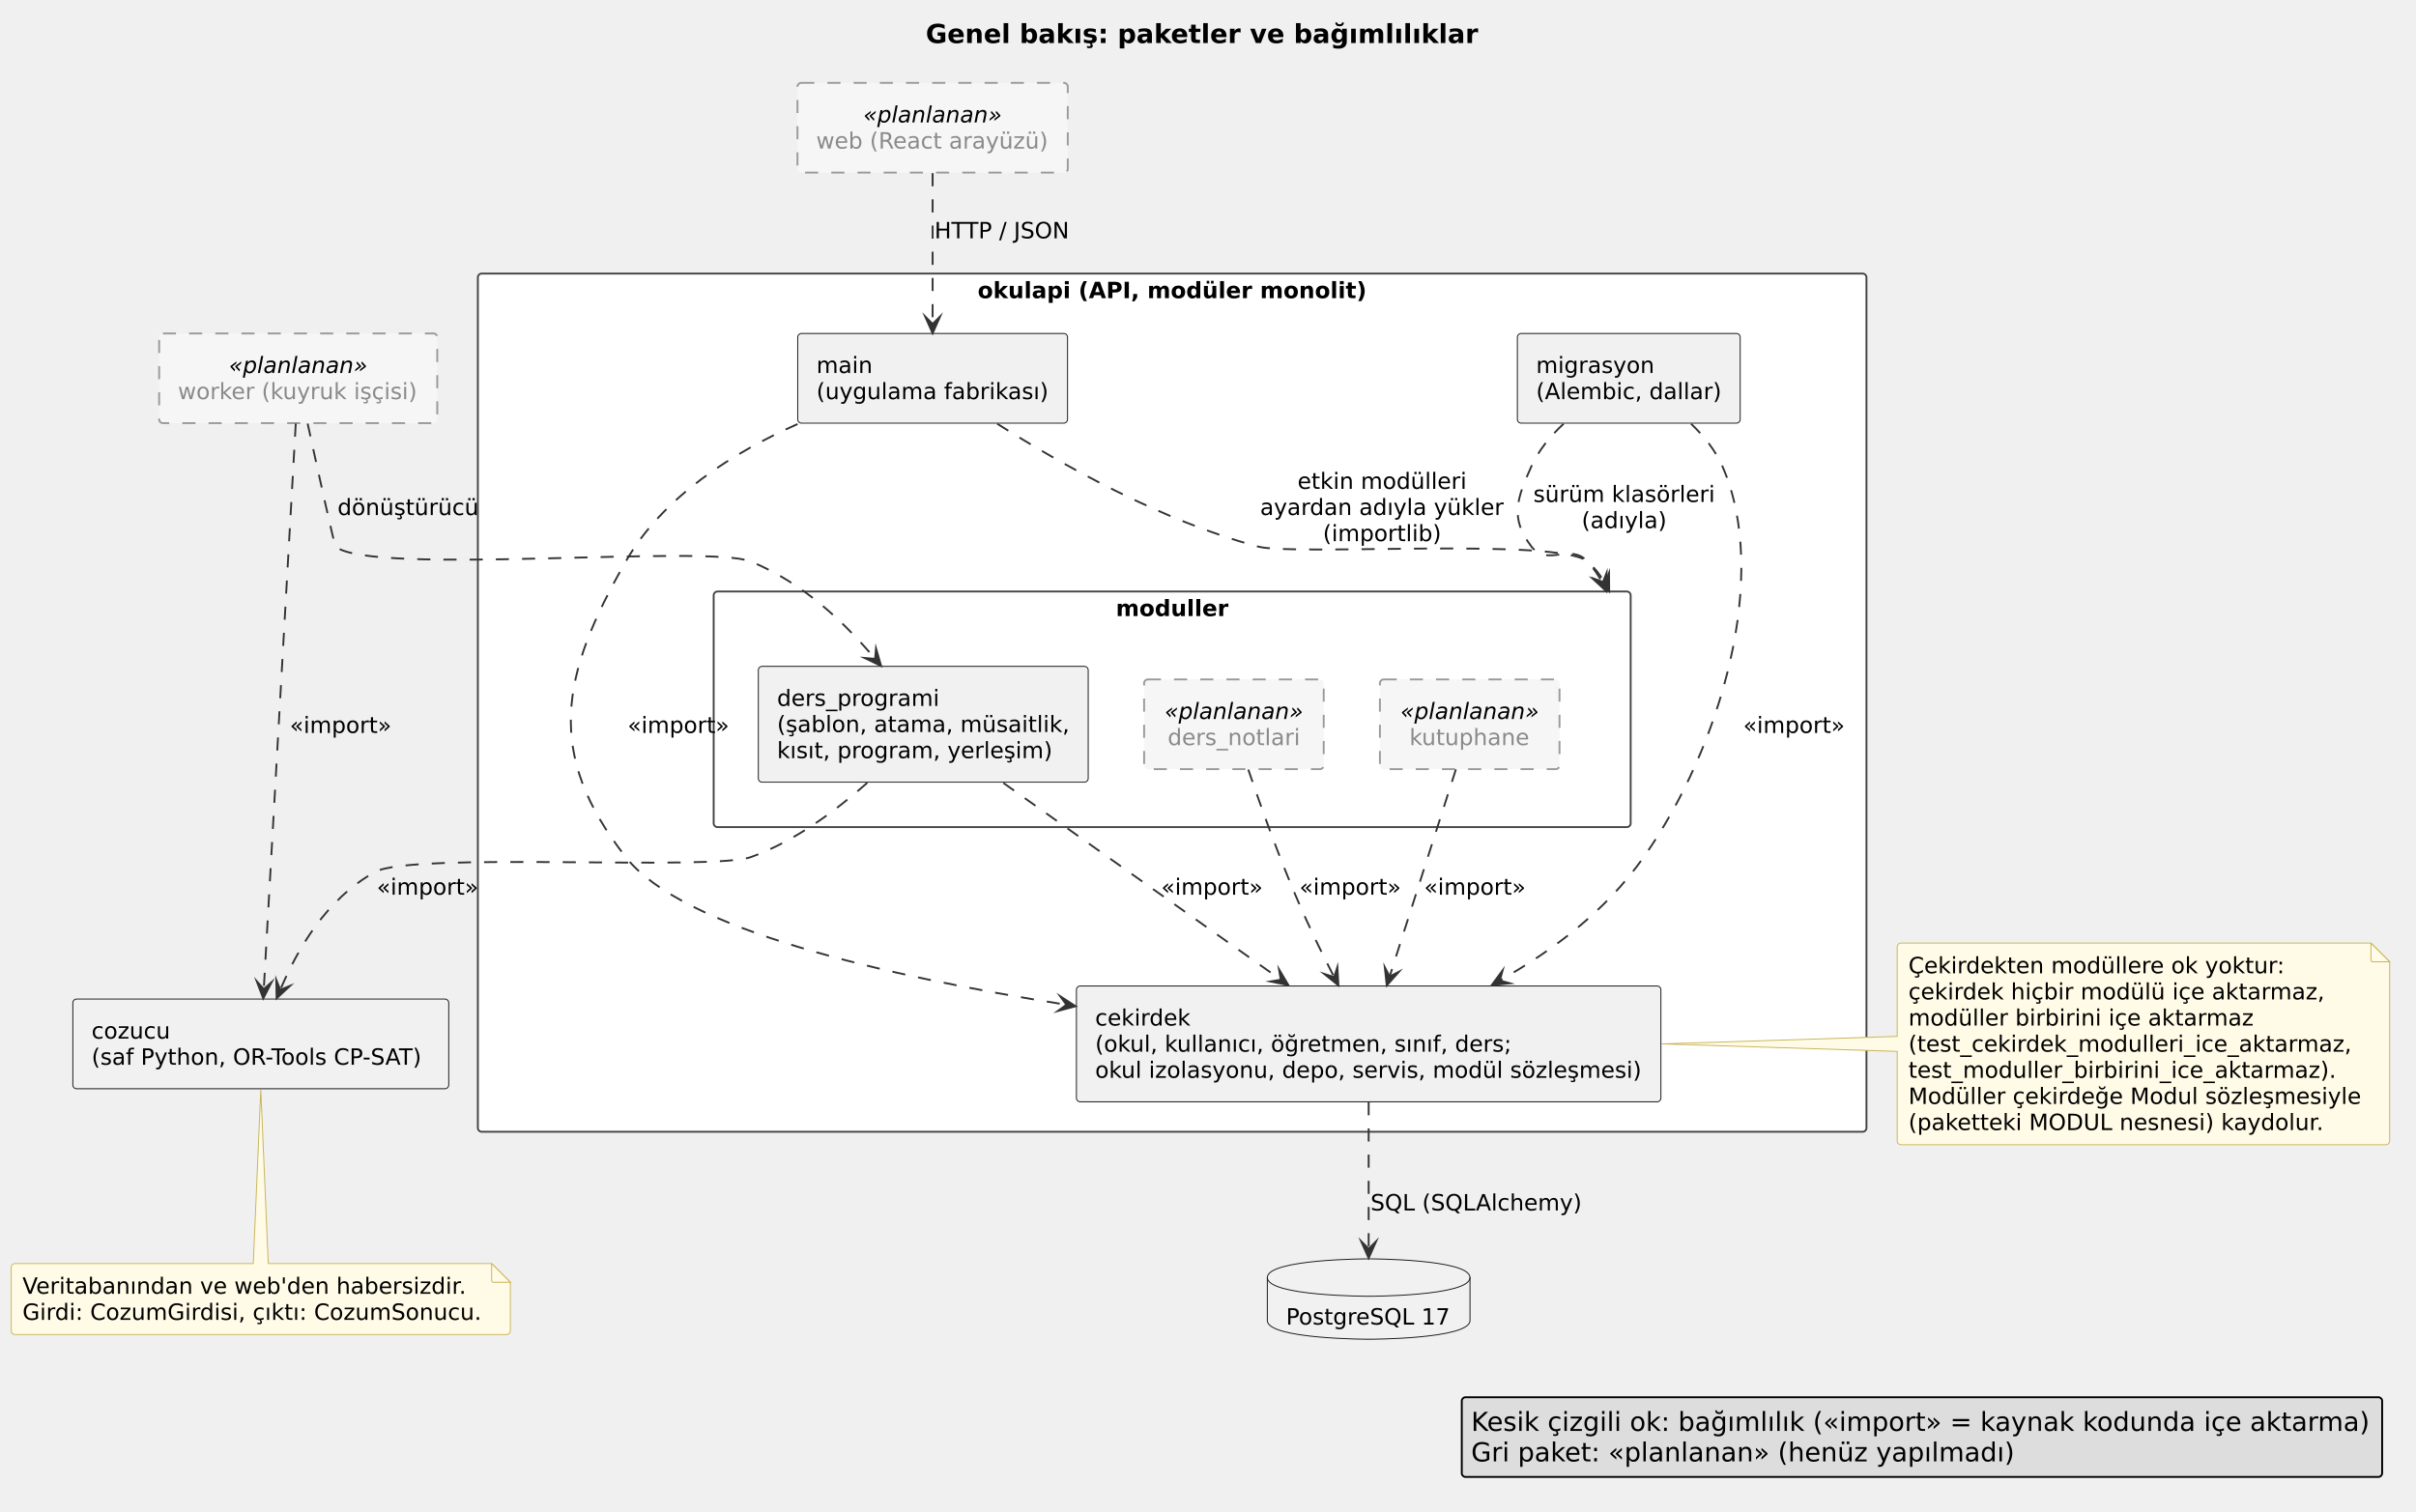
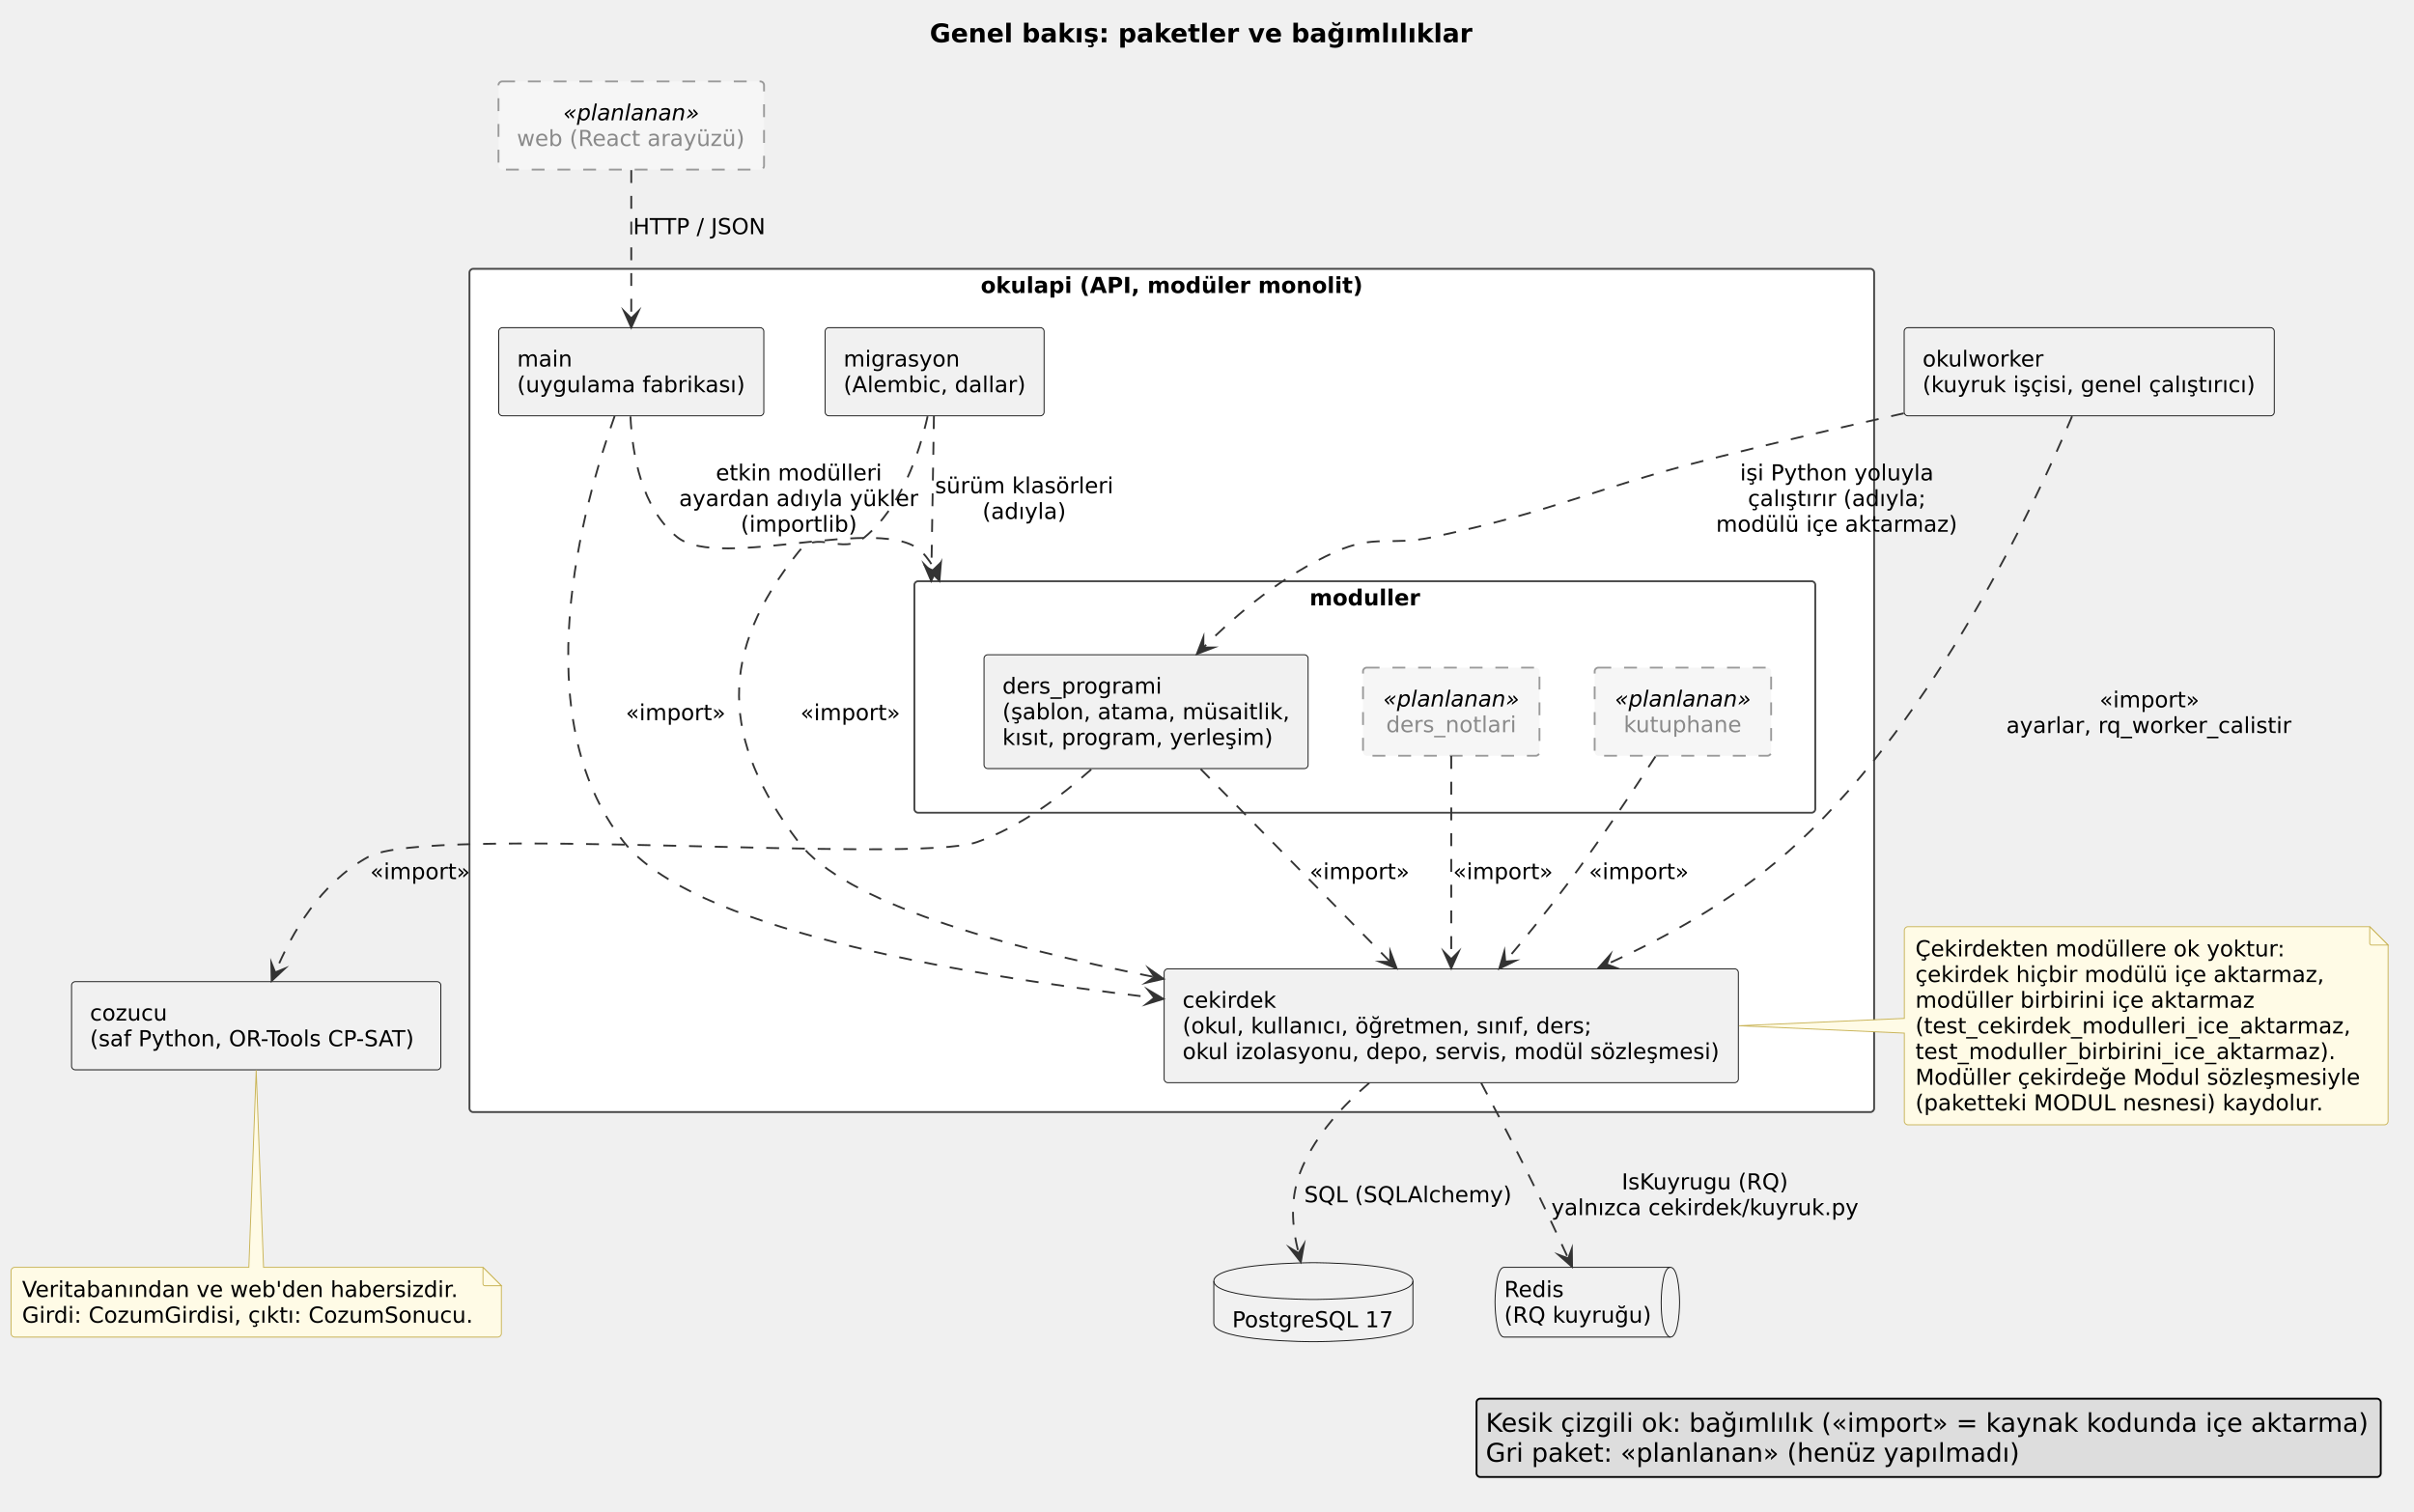
- <svg xmlns="http://www.w3.org/2000/svg" version="1.1" data-diagram-type="DESCRIPTION" style="width:1291px;height:808px;background:#FFFFFF;" width="1291px" height="808px" viewBox="0 0 1291 808" zoomAndPan="magnify" preserveAspectRatio="none" contentStyleType="text/css">
+ <svg xmlns="http://www.w3.org/2000/svg" version="1.1" data-diagram-type="DESCRIPTION" style="width:1313px;height:822px;background:#FFFFFF;" width="1313px" height="822px" viewBox="0 0 1313 822" zoomAndPan="magnify" preserveAspectRatio="none" contentStyleType="text/css">
  <defs />
  <g font-family="sans-serif" lengthAdjust="spacing">
    <g class="title" data-source-line="2">
-       <text x="494.67" y="22.995" fill="#000" font-size="14" textLength="295.572" font-weight="700" font-family="'DejaVu Sans'">Genel bakış: paketler ve bağımlılıklar</text>
+       <text x="505.67" y="22.995" fill="#000" font-size="14" textLength="295.572" font-weight="700" font-family="'DejaVu Sans'">Genel bakış: paketler ve bağımlılıklar</text>
    </g>
-     <g class="cluster" data-qualified-name="okulapi" id="ent0003" data-source-line="11">
-       <rect x="255.35" y="146.237" width="742" height="458.68" fill="#FFF" style="stroke:#444;stroke-width:1;" rx="2" ry="2" />
-       <text x="522.431" y="159.376" fill="#000" font-size="12" textLength="207.838" font-weight="700" font-family="'DejaVu Sans'">okulapi (API, modüler monolit)</text>
+     <g class="cluster" data-qualified-name="okulapi" id="ent0003" data-source-line="12">
+       <rect x="255.35" y="146.237" width="764" height="458.68" fill="#FFF" style="stroke:#444;stroke-width:1;" rx="2" ry="2" />
+       <text x="533.431" y="159.376" fill="#000" font-size="12" textLength="207.838" font-weight="700" font-family="'DejaVu Sans'">okulapi (API, modüler monolit)</text>
    </g>
-     <g class="cluster" data-qualified-name="okulapi.moduller" id="ent0007" data-source-line="21">
-       <rect x="381.35" y="316.167" width="490" height="125.91" fill="#FFF" style="stroke:#444;stroke-width:1;" rx="2" ry="2" />
-       <text x="596.268" y="329.306" fill="#000" font-size="12" textLength="60.164" font-weight="700" font-family="'DejaVu Sans'">moduller</text>
+     <g class="cluster" data-qualified-name="okulapi.moduller" id="ent0007" data-source-line="22">
+       <rect x="497.35" y="316.167" width="490" height="125.91" fill="#FFF" style="stroke:#444;stroke-width:1;" rx="2" ry="2" />
+       <text x="712.268" y="329.306" fill="#000" font-size="12" textLength="60.164" font-weight="700" font-family="'DejaVu Sans'">moduller</text>
    </g>
    <g class="entity" data-qualified-name="web" id="ent0001" data-source-line="6">
-       <rect x="426.13" y="44.297" width="144.436" height="47.938" fill="#F6F6F6" style="stroke:#9A9A9A;stroke-width:1;stroke-dasharray:7,7;" rx="2" ry="2" />
-       <text x="461.36" y="65.436" fill="#000" font-size="12" textLength="73.975" font-style="italic" font-family="'DejaVu Sans'">«planlanan»</text>
-       <text x="436.13" y="79.404" fill="#8A8A8A" font-size="12" textLength="124.436" font-family="'DejaVu Sans'">web (React arayüzü)</text>
+       <rect x="271.13" y="44.297" width="144.436" height="47.938" fill="#F6F6F6" style="stroke:#9A9A9A;stroke-width:1;stroke-dasharray:7,7;" rx="2" ry="2" />
+       <text x="306.36" y="65.436" fill="#000" font-size="12" textLength="73.975" font-style="italic" font-family="'DejaVu Sans'">«planlanan»</text>
+       <text x="281.13" y="79.404" fill="#8A8A8A" font-size="12" textLength="124.436" font-family="'DejaVu Sans'">web (React arayüzü)</text>
    </g>
-     <g class="entity" data-qualified-name="worker" id="ent0002" data-source-line="8">
-       <rect x="85.05" y="178.237" width="148.596" height="47.938" fill="#F6F6F6" style="stroke:#9A9A9A;stroke-width:1;stroke-dasharray:7,7;" rx="2" ry="2" />
-       <text x="122.361" y="199.376" fill="#000" font-size="12" textLength="73.975" font-style="italic" font-family="'DejaVu Sans'">«planlanan»</text>
-       <text x="95.05" y="213.344" fill="#8A8A8A" font-size="12" textLength="128.596" font-family="'DejaVu Sans'">worker (kuyruk işçisi)</text>
+     <g class="entity" data-qualified-name="worker" id="ent0002" data-source-line="9">
+       <rect x="1035.7" y="178.237" width="201.301" height="47.938" fill="#F1F1F1" style="stroke:#181818;stroke-width:0.5;" rx="2" ry="2" />
+       <text x="1045.7" y="199.376" fill="#000" font-size="12" textLength="66.586" font-family="'DejaVu Sans'">okulworker</text>
+       <text x="1045.7" y="213.344" fill="#000" font-size="12" textLength="181.301" font-family="'DejaVu Sans'">(kuyruk işçisi, genel çalıştırıcı)</text>
    </g>
-     <g class="entity" data-qualified-name="okulapi.main" id="ent0004" data-source-line="13">
-       <rect x="426.26" y="178.237" width="144.189" height="47.938" fill="#F1F1F1" style="stroke:#181818;stroke-width:0.5;" rx="2" ry="2" />
-       <text x="436.26" y="199.376" fill="#000" font-size="12" textLength="29.982" font-family="'DejaVu Sans'">main</text>
-       <text x="436.26" y="213.344" fill="#000" font-size="12" textLength="124.189" font-family="'DejaVu Sans'">(uygulama fabrikası)</text>
+     <g class="entity" data-qualified-name="okulapi.main" id="ent0004" data-source-line="14">
+       <rect x="271.26" y="178.237" width="144.189" height="47.938" fill="#F1F1F1" style="stroke:#181818;stroke-width:0.5;" rx="2" ry="2" />
+       <text x="281.26" y="199.376" fill="#000" font-size="12" textLength="29.982" font-family="'DejaVu Sans'">main</text>
+       <text x="281.26" y="213.344" fill="#000" font-size="12" textLength="124.189" font-family="'DejaVu Sans'">(uygulama fabrikası)</text>
    </g>
-     <g class="entity" data-qualified-name="okulapi.migrasyon" id="ent0005" data-source-line="16">
-       <rect x="810.81" y="178.237" width="119.082" height="47.938" fill="#F1F1F1" style="stroke:#181818;stroke-width:0.5;" rx="2" ry="2" />
-       <text x="820.81" y="199.376" fill="#000" font-size="12" textLength="63.229" font-family="'DejaVu Sans'">migrasyon</text>
-       <text x="820.81" y="213.344" fill="#000" font-size="12" textLength="99.082" font-family="'DejaVu Sans'">(Alembic, dallar)</text>
+     <g class="entity" data-qualified-name="okulapi.migrasyon" id="ent0005" data-source-line="17">
+       <rect x="448.81" y="178.237" width="119.082" height="47.938" fill="#F1F1F1" style="stroke:#181818;stroke-width:0.5;" rx="2" ry="2" />
+       <text x="458.81" y="199.376" fill="#000" font-size="12" textLength="63.229" font-family="'DejaVu Sans'">migrasyon</text>
+       <text x="458.81" y="213.344" fill="#000" font-size="12" textLength="99.082" font-family="'DejaVu Sans'">(Alembic, dallar)</text>
    </g>
-     <g class="entity" data-qualified-name="okulapi.cekirdek" id="ent0006" data-source-line="19">
-       <rect x="575.19" y="527.017" width="312.318" height="61.906" fill="#F1F1F1" style="stroke:#181818;stroke-width:0.5;" rx="2" ry="2" />
-       <text x="585.19" y="548.156" fill="#000" font-size="12" textLength="51.146" font-family="'DejaVu Sans'">cekirdek</text>
-       <text x="585.19" y="562.124" fill="#000" font-size="12" textLength="223.512" font-family="'DejaVu Sans'">(okul, kullanıcı, öğretmen, sınıf, ders;</text>
-       <text x="585.19" y="576.093" fill="#000" font-size="12" textLength="292.318" font-family="'DejaVu Sans'">okul izolasyonu, depo, servis, modül sözleşmesi)</text>
+     <g class="entity" data-qualified-name="okulapi.cekirdek" id="ent0006" data-source-line="20">
+       <rect x="633.19" y="527.017" width="312.318" height="61.906" fill="#F1F1F1" style="stroke:#181818;stroke-width:0.5;" rx="2" ry="2" />
+       <text x="643.19" y="548.156" fill="#000" font-size="12" textLength="51.146" font-family="'DejaVu Sans'">cekirdek</text>
+       <text x="643.19" y="562.124" fill="#000" font-size="12" textLength="223.512" font-family="'DejaVu Sans'">(okul, kullanıcı, öğretmen, sınıf, ders;</text>
+       <text x="643.19" y="576.093" fill="#000" font-size="12" textLength="292.318" font-family="'DejaVu Sans'">okul izolasyonu, depo, servis, modül sözleşmesi)</text>
    </g>
-     <g class="entity" data-qualified-name="okulapi.moduller.ders_programi" id="ent0008" data-source-line="23">
-       <rect x="405.22" y="356.167" width="176.27" height="61.906" fill="#F1F1F1" style="stroke:#181818;stroke-width:0.5;" rx="2" ry="2" />
-       <text x="415.22" y="377.306" fill="#000" font-size="12" textLength="87.006" font-family="'DejaVu Sans'">ders_programi</text>
-       <text x="415.22" y="391.274" fill="#000" font-size="12" textLength="156.27" font-family="'DejaVu Sans'">(şablon, atama, müsaitlik,</text>
-       <text x="415.22" y="405.243" fill="#000" font-size="12" textLength="147.41" font-family="'DejaVu Sans'">kısıt, program, yerleşim)</text>
+     <g class="entity" data-qualified-name="okulapi.moduller.ders_programi" id="ent0008" data-source-line="24">
+       <rect x="535.22" y="356.167" width="176.27" height="61.906" fill="#F1F1F1" style="stroke:#181818;stroke-width:0.5;" rx="2" ry="2" />
+       <text x="545.22" y="377.306" fill="#000" font-size="12" textLength="87.006" font-family="'DejaVu Sans'">ders_programi</text>
+       <text x="545.22" y="391.274" fill="#000" font-size="12" textLength="156.27" font-family="'DejaVu Sans'">(şablon, atama, müsaitlik,</text>
+       <text x="545.22" y="405.243" fill="#000" font-size="12" textLength="147.41" font-family="'DejaVu Sans'">kısıt, program, yerleşim)</text>
    </g>
-     <g class="entity" data-qualified-name="okulapi.moduller.ders_notlari" id="ent0009" data-source-line="25">
-       <rect x="611.36" y="363.157" width="95.975" height="47.938" fill="#F6F6F6" style="stroke:#9A9A9A;stroke-width:1;stroke-dasharray:7,7;" rx="2" ry="2" />
-       <text x="622.36" y="384.296" fill="#000" font-size="12" textLength="73.975" font-style="italic" font-family="'DejaVu Sans'">«planlanan»</text>
-       <text x="623.951" y="398.264" fill="#8A8A8A" font-size="12" textLength="70.793" font-family="'DejaVu Sans'">ders_notlari</text>
+     <g class="entity" data-qualified-name="okulapi.moduller.ders_notlari" id="ent0009" data-source-line="26">
+       <rect x="741.36" y="363.157" width="95.975" height="47.938" fill="#F6F6F6" style="stroke:#9A9A9A;stroke-width:1;stroke-dasharray:7,7;" rx="2" ry="2" />
+       <text x="752.36" y="384.296" fill="#000" font-size="12" textLength="73.975" font-style="italic" font-family="'DejaVu Sans'">«planlanan»</text>
+       <text x="753.951" y="398.264" fill="#8A8A8A" font-size="12" textLength="70.793" font-family="'DejaVu Sans'">ders_notlari</text>
    </g>
-     <g class="entity" data-qualified-name="okulapi.moduller.kutuphane" id="ent0010" data-source-line="27">
-       <rect x="737.36" y="363.157" width="95.975" height="47.938" fill="#F6F6F6" style="stroke:#9A9A9A;stroke-width:1;stroke-dasharray:7,7;" rx="2" ry="2" />
-       <text x="748.36" y="384.296" fill="#000" font-size="12" textLength="73.975" font-style="italic" font-family="'DejaVu Sans'">«planlanan»</text>
-       <text x="753.132" y="398.264" fill="#8A8A8A" font-size="12" textLength="64.43" font-family="'DejaVu Sans'">kutuphane</text>
+     <g class="entity" data-qualified-name="okulapi.moduller.kutuphane" id="ent0010" data-source-line="28">
+       <rect x="867.36" y="363.157" width="95.975" height="47.938" fill="#F6F6F6" style="stroke:#9A9A9A;stroke-width:1;stroke-dasharray:7,7;" rx="2" ry="2" />
+       <text x="878.36" y="384.296" fill="#000" font-size="12" textLength="73.975" font-style="italic" font-family="'DejaVu Sans'">«planlanan»</text>
+       <text x="883.132" y="398.264" fill="#8A8A8A" font-size="12" textLength="64.43" font-family="'DejaVu Sans'">kutuphane</text>
    </g>
-     <g class="entity" data-qualified-name="cozucu" id="ent0011" data-source-line="33">
+     <g class="entity" data-qualified-name="cozucu" id="ent0011" data-source-line="34">
      <rect x="38.92" y="533.997" width="200.861" height="47.938" fill="#F1F1F1" style="stroke:#181818;stroke-width:0.5;" rx="2" ry="2" />
      <text x="48.92" y="555.136" fill="#000" font-size="12" textLength="42.047" font-family="'DejaVu Sans'">cozucu</text>
      <text x="48.92" y="569.104" fill="#000" font-size="12" textLength="180.861" font-family="'DejaVu Sans'">(saf Python, OR-Tools CP-SAT)</text>
    </g>
-     <g class="entity" data-qualified-name="pg" id="ent0012" data-source-line="36">
-       <path d="M677.2,682.857 C677.2,672.857 731.35,672.857 731.35,672.857 C731.35,672.857 785.501,672.857 785.501,682.857 L785.501,705.826 C785.501,715.826 731.35,715.826 731.35,715.826 C731.35,715.826 677.2,715.826 677.2,705.826 L677.2,682.857" style="stroke:#181818;stroke-width:0.5;" fill="#F1F1F1" />
-       <path d="M677.2,682.857 C677.2,692.857 731.35,692.857 731.35,692.857 C731.35,692.857 785.501,692.857 785.501,682.857" style="stroke:#181818;stroke-width:0.5;" fill="none" />
-       <text x="687.2" y="707.996" fill="#000" font-size="12" textLength="88.301" font-family="'DejaVu Sans'">PostgreSQL 17</text>
+     <g class="entity" data-qualified-name="pg" id="ent0012" data-source-line="37">
+       <path d="M660.2,696.857 C660.2,686.857 714.35,686.857 714.35,686.857 C714.35,686.857 768.501,686.857 768.501,696.857 L768.501,719.826 C768.501,729.826 714.35,729.826 714.35,729.826 C714.35,729.826 660.2,729.826 660.2,719.826 L660.2,696.857" style="stroke:#181818;stroke-width:0.5;" fill="#F1F1F1" />
+       <path d="M660.2,696.857 C660.2,706.857 714.35,706.857 714.35,706.857 C714.35,706.857 768.501,706.857 768.501,696.857" style="stroke:#181818;stroke-width:0.5;" fill="none" />
+       <text x="670.2" y="721.996" fill="#000" font-size="12" textLength="88.301" font-family="'DejaVu Sans'">PostgreSQL 17</text>
    </g>
-     <g class="entity" data-qualified-name="GMN25" id="ent0026" data-source-line="52">
-       <path d="M1013.78,506.077 L1013.78,553.967 L887.81,557.967 L1013.78,561.967 L1013.78,609.858 A2,2 0 0 0 1015.78,611.858 L1274.913,611.858 A2,2 0 0 0 1276.913,609.858 L1276.913,514.077 L1266.913,504.077 L1015.78,504.077 A2,2 0 0 0 1013.78,506.077" style="stroke:#C9B458;stroke-width:0.5;" fill="#FFFBE6" />
-       <path d="M1266.913,504.077 L1266.913,513.077 A1,1 0 0 0 1267.913,514.077 L1276.913,514.077 L1266.913,504.077" style="stroke:#C9B458;stroke-width:0.5;" fill="#FFFBE6" />
-       <text x="1019.78" y="520.216" fill="#000" font-size="12" textLength="201.656" font-family="'DejaVu Sans'">Çekirdekten modüllere ok yoktur:</text>
-       <text x="1019.78" y="534.184" fill="#000" font-size="12" textLength="222.785" font-family="'DejaVu Sans'">çekirdek hiçbir modülü içe aktarmaz,</text>
-       <text x="1019.78" y="548.153" fill="#000" font-size="12" textLength="184.676" font-family="'DejaVu Sans'">modüller birbirini içe aktarmaz</text>
-       <text x="1019.78" y="562.122" fill="#000" font-size="12" textLength="237.211" font-family="'DejaVu Sans'">(test_cekirdek_modulleri_ice_aktarmaz,</text>
-       <text x="1019.78" y="576.091" fill="#000" font-size="12" textLength="228.773" font-family="'DejaVu Sans'">test_moduller_birbirini_ice_aktarmaz).</text>
-       <text x="1019.78" y="590.059" fill="#000" font-size="12" textLength="242.133" font-family="'DejaVu Sans'">Modüller çekirdeğe Modul sözleşmesiyle</text>
-       <text x="1019.78" y="604.028" fill="#000" font-size="12" textLength="223.559" font-family="'DejaVu Sans'">(paketteki MODUL nesnesi) kaydolur.</text>
+     <g class="entity" data-qualified-name="redis" id="ent0013" data-source-line="38">
+       <path d="M818.16,689.377 L908.539,689.377 C913.539,689.377 913.539,708.346 913.539,708.346 C913.539,708.346 913.539,727.314 908.539,727.314 L818.16,727.314 C813.16,727.314 813.16,708.346 813.16,708.346 C813.16,708.346 813.16,689.377 818.16,689.377" style="stroke:#181818;stroke-width:0.5;" fill="#F1F1F1" />
+       <path d="M908.539,689.377 C903.539,689.377 903.539,708.346 903.539,708.346 C903.539,727.314 908.539,727.314 908.539,727.314" style="stroke:#181818;stroke-width:0.5;" fill="none" />
+       <text x="818.16" y="705.516" fill="#000" font-size="12" textLength="32.924" font-family="'DejaVu Sans'">Redis</text>
+       <text x="818.16" y="719.484" fill="#000" font-size="12" textLength="80.379" font-family="'DejaVu Sans'">(RQ kuyruğu)</text>
    </g>
-     <g class="entity" data-qualified-name="GMN28" id="ent0029" data-source-line="62">
-       <path d="M6,677.377 L6,711.314 A2,2 0 0 0 8,713.314 L270.701,713.314 A2,2 0 0 0 272.701,711.314 L272.701,685.377 L262.701,675.377 L143.35,675.377 L139.35,582.377 L135.35,675.377 L8,675.377 A2,2 0 0 0 6,677.377" style="stroke:#C9B458;stroke-width:0.5;" fill="#FFFBE6" />
-       <path d="M262.701,675.377 L262.701,684.377 A1,1 0 0 0 263.701,685.377 L272.701,685.377 L262.701,675.377" style="stroke:#C9B458;stroke-width:0.5;" fill="#FFFBE6" />
-       <text x="12" y="691.516" fill="#000" font-size="12" textLength="239.133" font-family="'DejaVu Sans'">Veritabanından ve web'den habersizdir.</text>
-       <text x="12" y="705.484" fill="#000" font-size="12" textLength="245.701" font-family="'DejaVu Sans'">Girdi: CozumGirdisi, çıktı: CozumSonucu.</text>
+     <g class="entity" data-qualified-name="GMN27" id="ent0028" data-source-line="55">
+       <path d="M1035.78,506.077 L1035.78,553.967 L945.87,557.967 L1035.78,561.967 L1035.78,609.858 A2,2 0 0 0 1037.78,611.858 L1296.913,611.858 A2,2 0 0 0 1298.913,609.858 L1298.913,514.077 L1288.913,504.077 L1037.78,504.077 A2,2 0 0 0 1035.78,506.077" style="stroke:#C9B458;stroke-width:0.5;" fill="#FFFBE6" />
+       <path d="M1288.913,504.077 L1288.913,513.077 A1,1 0 0 0 1289.913,514.077 L1298.913,514.077 L1288.913,504.077" style="stroke:#C9B458;stroke-width:0.5;" fill="#FFFBE6" />
+       <text x="1041.78" y="520.216" fill="#000" font-size="12" textLength="201.656" font-family="'DejaVu Sans'">Çekirdekten modüllere ok yoktur:</text>
+       <text x="1041.78" y="534.184" fill="#000" font-size="12" textLength="222.785" font-family="'DejaVu Sans'">çekirdek hiçbir modülü içe aktarmaz,</text>
+       <text x="1041.78" y="548.153" fill="#000" font-size="12" textLength="184.676" font-family="'DejaVu Sans'">modüller birbirini içe aktarmaz</text>
+       <text x="1041.78" y="562.122" fill="#000" font-size="12" textLength="237.211" font-family="'DejaVu Sans'">(test_cekirdek_modulleri_ice_aktarmaz,</text>
+       <text x="1041.78" y="576.091" fill="#000" font-size="12" textLength="228.773" font-family="'DejaVu Sans'">test_moduller_birbirini_ice_aktarmaz).</text>
+       <text x="1041.78" y="590.059" fill="#000" font-size="12" textLength="242.133" font-family="'DejaVu Sans'">Modüller çekirdeğe Modul sözleşmesiyle</text>
+       <text x="1041.78" y="604.028" fill="#000" font-size="12" textLength="223.559" font-family="'DejaVu Sans'">(paketteki MODUL nesnesi) kaydolur.</text>
    </g>
-     <g class="link" data-entity-1="ent0001" data-entity-2="ent0004" id="lnk13" data-source-line="38" data-link-type="dependency">
-       <path d="M498.35,92.547 C498.35,116.667 498.35,149.117 498.35,173.147" style="stroke:#333;stroke-width:1;stroke-dasharray:7,7;" fill="none" id="web-to-main" />
-       <polygon points="498.35,178.147,502.35,169.147,498.35,173.147,494.35,169.147,498.35,178.147" fill="#333" style="stroke:#333;stroke-width:1;stroke-linejoin:miter;stroke-miterlimit:10;" />
-       <text x="499.35" y="127.376" fill="#000" font-size="12" textLength="72.17" font-family="'DejaVu Sans'">HTTP / JSON</text>
+     <g class="entity" data-qualified-name="GMN30" id="ent0031" data-source-line="65">
+       <path d="M6,691.377 L6,725.314 A2,2 0 0 0 8,727.314 L270.701,727.314 A2,2 0 0 0 272.701,725.314 L272.701,699.377 L262.701,689.377 L143.35,689.377 L139.35,582.147 L135.35,689.377 L8,689.377 A2,2 0 0 0 6,691.377" style="stroke:#C9B458;stroke-width:0.5;" fill="#FFFBE6" />
+       <path d="M262.701,689.377 L262.701,698.377 A1,1 0 0 0 263.701,699.377 L272.701,699.377 L262.701,689.377" style="stroke:#C9B458;stroke-width:0.5;" fill="#FFFBE6" />
+       <text x="12" y="705.516" fill="#000" font-size="12" textLength="239.133" font-family="'DejaVu Sans'">Veritabanından ve web'den habersizdir.</text>
+       <text x="12" y="719.484" fill="#000" font-size="12" textLength="245.701" font-family="'DejaVu Sans'">Girdi: CozumGirdisi, çıktı: CozumSonucu.</text>
    </g>
-     <g class="link" data-entity-1="ent0004" data-entity-2="ent0006" id="lnk14" data-source-line="39" data-link-type="dependency">
-       <path d="M426.18,226.657 C391.9,241.847 354.18,265.407 334.35,300.167 C299.58,361.127 291.14,402.777 334.35,458.077 C364.47,496.627 472.192,521.532 569.832,537.052" style="stroke:#333;stroke-width:1;stroke-dasharray:7,7;" fill="none" id="main-to-cekirdek" />
-       <polygon points="574.77,537.837,566.51,532.474,569.832,537.052,565.254,540.374,574.77,537.837" fill="#333" style="stroke:#333;stroke-width:1;stroke-linejoin:miter;stroke-miterlimit:10;" />
-       <text x="335.35" y="391.766" fill="#000" font-size="12" textLength="54.305" font-family="'DejaVu Sans'">«import»</text>
+     <g class="link" data-entity-1="ent0001" data-entity-2="ent0004" id="lnk14" data-source-line="40" data-link-type="dependency">
+       <path d="M343.35,92.547 C343.35,116.667 343.35,149.117 343.35,173.147" style="stroke:#333;stroke-width:1;stroke-dasharray:7,7;" fill="none" id="web-to-main" />
+       <polygon points="343.35,178.147,347.35,169.147,343.35,173.147,339.35,169.147,343.35,178.147" fill="#333" style="stroke:#333;stroke-width:1;stroke-linejoin:miter;stroke-miterlimit:10;" />
+       <text x="344.35" y="127.376" fill="#000" font-size="12" textLength="72.17" font-family="'DejaVu Sans'">HTTP / JSON</text>
    </g>
-     <g class="link" data-entity-1="ent0004" data-entity-2="ent0007" id="lnk15" data-source-line="40" data-link-type="dependency">
-       <path d="M532.87,226.497 C566.74,247.957 620.7,278.487 672.35,292.167 C691.27,297.187 833.66,287.237 848.35,300.167 C851.933,303.319 854.86,306.997 857.241,311.024 C857.836,312.031 858.397,313.059 858.925,314.107 C859.189,314.63 859.445,315.159 859.693,315.692 C859.755,315.825 857.741,311.41 857.802,311.543" style="stroke:#333;stroke-width:1;stroke-dasharray:7,7;" fill="none" id="main-to-moduller" />
-       <polygon points="859.878,316.092,859.781,306.244,857.802,311.543,852.503,309.564,859.878,316.092" fill="#333" style="stroke:#333;stroke-width:1;stroke-linejoin:miter;stroke-miterlimit:10;" />
-       <text x="693.342" y="261.306" fill="#000" font-size="12" textLength="90.363" font-family="'DejaVu Sans'">etkin modülleri</text>
-       <text x="673.35" y="275.274" fill="#000" font-size="12" textLength="130.348" font-family="'DejaVu Sans'">ayardan adıyla yükler</text>
-       <text x="706.889" y="289.243" fill="#000" font-size="12" textLength="63.27" font-family="'DejaVu Sans'">(importlib)</text>
+     <g class="link" data-entity-1="ent0004" data-entity-2="ent0006" id="lnk15" data-source-line="41" data-link-type="dependency">
+       <path d="M334.31,226.327 C316.9,275.087 285.02,389.617 339.35,458.077 C375.77,503.977 512.915,529.138 627.815,542.768" style="stroke:#333;stroke-width:1;stroke-dasharray:7,7;" fill="none" id="main-to-cekirdek" />
+       <polygon points="632.78,543.357,624.314,538.325,627.815,542.768,623.371,546.269,632.78,543.357" fill="#333" style="stroke:#333;stroke-width:1;stroke-linejoin:miter;stroke-miterlimit:10;" />
+       <text x="340.35" y="391.766" fill="#000" font-size="12" textLength="54.305" font-family="'DejaVu Sans'">«import»</text>
    </g>
-     <g class="link" data-entity-1="ent0005" data-entity-2="ent0006" id="lnk16" data-source-line="41" data-link-type="dependency">
-       <path d="M903.63,226.507 C910.41,232.997 916.61,240.637 920.35,249.167 C945.99,307.567 919.7,399.327 878.35,458.077 C857.9,487.127 830.324,507.62 801.454,524.08" style="stroke:#333;stroke-width:1;stroke-dasharray:7,7;" fill="none" id="migrasyon-to-cekirdek" />
-       <polygon points="797.11,526.557,806.91,525.574,801.454,524.08,802.947,518.624,797.11,526.557" fill="#333" style="stroke:#333;stroke-width:1;stroke-linejoin:miter;stroke-miterlimit:10;" />
-       <text x="931.49" y="391.766" fill="#000" font-size="12" textLength="54.305" font-family="'DejaVu Sans'">«import»</text>
+     <g class="link" data-entity-1="ent0004" data-entity-2="ent0007" id="lnk16" data-source-line="42" data-link-type="dependency">
+       <path d="M342.91,226.527 C343.91,247.237 348.99,276.567 368.35,292.167 C391.4,310.757 480.56,279.097 501.35,300.167 C504.603,303.464 507.126,307.224 509.049,311.285 C509.53,312.3 509.973,313.334 510.381,314.385 C510.585,314.91 509.13,310.719 509.316,311.252" style="stroke:#333;stroke-width:1;stroke-dasharray:7,7;" fill="none" id="main-to-moduller" />
+       <polygon points="510.966,315.972,511.772,306.156,509.316,311.252,504.22,308.797,510.966,315.972" fill="#333" style="stroke:#333;stroke-width:1;stroke-linejoin:miter;stroke-miterlimit:10;" />
+       <text x="389.342" y="261.306" fill="#000" font-size="12" textLength="90.363" font-family="'DejaVu Sans'">etkin modülleri</text>
+       <text x="369.35" y="275.274" fill="#000" font-size="12" textLength="130.348" font-family="'DejaVu Sans'">ayardan adıyla yükler</text>
+       <text x="402.889" y="289.243" fill="#000" font-size="12" textLength="63.27" font-family="'DejaVu Sans'">(importlib)</text>
    </g>
-     <g class="link" data-entity-1="ent0005" data-entity-2="ent0007" id="lnk17" data-source-line="42" data-link-type="dependency">
-       <path d="M835.49,226.537 C828.55,232.987 822.21,240.607 818.35,249.167 C810.5,266.597 806.71,277.017 818.35,292.167 C826.76,303.117 839.03,289.997 848.35,300.167 C851.521,303.631 854.144,307.516 856.306,311.67 C856.846,312.708 857.357,313.764 857.841,314.833 C857.962,315.101 858.082,315.369 858.199,315.638 C858.258,315.773 856.345,311.313 856.403,311.448" style="stroke:#333;stroke-width:1;stroke-dasharray:7,7;" fill="none" id="migrasyon-to-moduller" />
-       <polygon points="858.374,316.043,858.501,306.195,856.403,311.448,851.149,309.349,858.374,316.043" fill="#333" style="stroke:#333;stroke-width:1;stroke-linejoin:miter;stroke-miterlimit:10;" />
-       <text x="819.35" y="268.306" fill="#000" font-size="12" textLength="97.049" font-family="'DejaVu Sans'">sürüm klasörleri</text>
-       <text x="845.146" y="282.274" fill="#000" font-size="12" textLength="45.457" font-family="'DejaVu Sans'">(adıyla)</text>
+     <g class="link" data-entity-1="ent0005" data-entity-2="ent0006" id="lnk17" data-source-line="43" data-link-type="dependency">
+       <path d="M504.54,226.447 C499.96,246.807 490.25,275.647 470.35,292.167 C457.74,302.637 444.61,287.387 434.35,300.167 C390.44,354.917 391.9,402.187 434.35,458.077 C459.36,491.007 544.706,514.911 627.936,531.481" style="stroke:#333;stroke-width:1;stroke-dasharray:7,7;" fill="none" id="migrasyon-to-cekirdek" />
+       <polygon points="632.84,532.457,624.794,526.777,627.936,531.481,623.232,534.623,632.84,532.457" fill="#333" style="stroke:#333;stroke-width:1;stroke-linejoin:miter;stroke-miterlimit:10;" />
+       <text x="435.35" y="391.766" fill="#000" font-size="12" textLength="54.305" font-family="'DejaVu Sans'">«import»</text>
    </g>
-     <g class="link" data-entity-1="ent0008" data-entity-2="ent0006" id="lnk18" data-source-line="43" data-link-type="dependency">
-       <path d="M536.18,418.507 C579.27,449.077 641.282,493.063 684.392,523.653" style="stroke:#333;stroke-width:1;stroke-dasharray:7,7;" fill="none" id="ders_programi-to-cekirdek" />
-       <polygon points="688.47,526.547,683.445,518.076,684.392,523.653,678.815,524.601,688.47,526.547" fill="#333" style="stroke:#333;stroke-width:1;stroke-linejoin:miter;stroke-miterlimit:10;" />
-       <text x="620.49" y="478.216" fill="#000" font-size="12" textLength="54.305" font-family="'DejaVu Sans'">«import»</text>
+     <g class="link" data-entity-1="ent0005" data-entity-2="ent0007" id="lnk18" data-source-line="44" data-link-type="dependency">
+       <path d="M507.97,226.367 C507.773,238.479 507.514,254.306 507.236,271.284 C507.097,279.774 506.953,288.551 506.81,297.296 C506.738,301.669 506.666,306.033 506.596,310.35 C506.578,311.429 506.56,312.505 506.543,313.578 C506.534,314.114 506.525,314.649 506.516,315.184 C506.512,315.451 506.59,310.719 506.585,310.985" style="stroke:#333;stroke-width:1;stroke-dasharray:7,7;" fill="none" id="migrasyon-to-moduller" />
+       <polygon points="506.503,315.985,510.65,307.051,506.585,310.985,502.651,306.92,506.503,315.985" fill="#333" style="stroke:#333;stroke-width:1;stroke-linejoin:miter;stroke-miterlimit:10;" />
+       <text x="508.55" y="268.306" fill="#000" font-size="12" textLength="97.049" font-family="'DejaVu Sans'">sürüm klasörleri</text>
+       <text x="534.346" y="282.274" fill="#000" font-size="12" textLength="45.457" font-family="'DejaVu Sans'">(adıyla)</text>
    </g>
-     <g class="link" data-entity-1="ent0008" data-entity-2="ent0011" id="lnk19" data-source-line="44" data-link-type="dependency">
-       <path d="M463.46,418.387 C446.72,433.257 424.58,449.727 401.35,458.077 C380.32,465.637 219.86,455.167 200.35,466.077 C174.14,480.727 159.008,507.316 149.758,529.046" style="stroke:#333;stroke-width:1;stroke-dasharray:7,7;" fill="none" id="ders_programi-to-cozucu" />
-       <polygon points="147.8,533.647,155.005,526.933,149.758,529.046,147.645,523.799,147.8,533.647" fill="#333" style="stroke:#333;stroke-width:1;stroke-linejoin:miter;stroke-miterlimit:10;" />
+     <g class="link" data-entity-1="ent0008" data-entity-2="ent0006" id="lnk19" data-source-line="45" data-link-type="dependency">
+       <path d="M653.03,418.307 C683.15,448.947 726.014,492.552 756.144,523.192" style="stroke:#333;stroke-width:1;stroke-dasharray:7,7;" fill="none" id="ders_programi-to-cekirdek" />
+       <polygon points="759.65,526.757,756.192,517.535,756.144,523.192,750.488,523.144,759.65,526.757" fill="#333" style="stroke:#333;stroke-width:1;stroke-linejoin:miter;stroke-miterlimit:10;" />
+       <text x="712.33" y="478.216" fill="#000" font-size="12" textLength="54.305" font-family="'DejaVu Sans'">«import»</text>
+     </g>
+     <g class="link" data-entity-1="ent0008" data-entity-2="ent0011" id="lnk20" data-source-line="46" data-link-type="dependency">
+       <path d="M593.52,418.537 C576.79,433.447 554.64,449.917 531.35,458.077 C496.63,470.247 232.6,448.377 200.35,466.077 C174.03,480.527 158.906,507.151 149.696,528.951" style="stroke:#333;stroke-width:1;stroke-dasharray:7,7;" fill="none" id="ders_programi-to-cozucu" />
+       <polygon points="147.75,533.557,154.937,526.823,149.696,528.951,147.568,523.71,147.75,533.557" fill="#333" style="stroke:#333;stroke-width:1;stroke-linejoin:miter;stroke-miterlimit:10;" />
      <text x="201.35" y="478.216" fill="#000" font-size="12" textLength="54.305" font-family="'DejaVu Sans'">«import»</text>
    </g>
-     <g class="link" data-entity-1="ent0009" data-entity-2="ent0006" id="lnk20" data-source-line="45" data-link-type="dependency">
-       <path d="M667.02,411.327 C673.48,430.307 683.27,457.727 693.35,481.077 C699.95,496.367 705.844,508.5 712.914,522.25" style="stroke:#333;stroke-width:1;stroke-dasharray:7,7;" fill="none" id="ders_notlari-to-cekirdek" />
-       <polygon points="715.2,526.697,714.642,516.864,712.914,522.25,707.527,520.522,715.2,526.697" fill="#333" style="stroke:#333;stroke-width:1;stroke-linejoin:miter;stroke-miterlimit:10;" />
-       <text x="694.35" y="478.216" fill="#000" font-size="12" textLength="54.305" font-family="'DejaVu Sans'">«import»</text>
+     <g class="link" data-entity-1="ent0009" data-entity-2="ent0006" id="lnk21" data-source-line="47" data-link-type="dependency">
+       <path d="M789.35,411.247 C789.35,441.227 789.35,488.597 789.35,521.717" style="stroke:#333;stroke-width:1;stroke-dasharray:7,7;" fill="none" id="ders_notlari-to-cekirdek" />
+       <polygon points="789.35,526.717,793.35,517.717,789.35,521.717,785.35,517.717,789.35,526.717" fill="#333" style="stroke:#333;stroke-width:1;stroke-linejoin:miter;stroke-miterlimit:10;" />
+       <text x="790.35" y="478.216" fill="#000" font-size="12" textLength="54.305" font-family="'DejaVu Sans'">«import»</text>
    </g>
-     <g class="link" data-entity-1="ent0010" data-entity-2="ent0006" id="lnk21" data-source-line="46" data-link-type="dependency">
-       <path d="M777.96,411.247 C768.37,441.227 753.143,488.834 742.553,521.954" style="stroke:#333;stroke-width:1;stroke-dasharray:7,7;" fill="none" id="kutuphane-to-cekirdek" />
-       <polygon points="741.03,526.717,747.581,519.363,742.553,521.954,739.961,516.926,741.03,526.717" fill="#333" style="stroke:#333;stroke-width:1;stroke-linejoin:miter;stroke-miterlimit:10;" />
-       <text x="760.97" y="478.216" fill="#000" font-size="12" textLength="54.305" font-family="'DejaVu Sans'">«import»</text>
+     <g class="link" data-entity-1="ent0010" data-entity-2="ent0006" id="lnk22" data-source-line="48" data-link-type="dependency">
+       <path d="M900.43,411.477 C888.03,430.547 869.68,458.007 852.35,481.077 C840.73,496.547 830.32,509.33 818.71,523.05" style="stroke:#333;stroke-width:1;stroke-dasharray:7,7;" fill="none" id="kutuphane-to-cekirdek" />
+       <polygon points="815.48,526.867,824.347,522.58,818.71,523.05,818.24,517.413,815.48,526.867" fill="#333" style="stroke:#333;stroke-width:1;stroke-linejoin:miter;stroke-miterlimit:10;" />
+       <text x="864.21" y="478.216" fill="#000" font-size="12" textLength="54.305" font-family="'DejaVu Sans'">«import»</text>
    </g>
-     <g class="link" data-entity-1="ent0002" data-entity-2="ent0008" id="lnk22" data-source-line="47" data-link-type="dependency">
-       <path d="M164.39,226.397 C170.1,252.577 178.7,291.637 179.35,292.167 C198.34,307.937 378.56,290.697 401.35,300.167 C429.41,311.827 450.894,332.347 467.624,352.157" style="stroke:#333;stroke-width:1;stroke-dasharray:7,7;" fill="none" id="worker-to-ders_programi" />
-       <polygon points="470.85,355.977,468.099,346.52,467.624,352.157,461.987,351.682,470.85,355.977" fill="#333" style="stroke:#333;stroke-width:1;stroke-linejoin:miter;stroke-miterlimit:10;" />
-       <text x="180.35" y="275.306" fill="#000" font-size="12" textLength="75.475" font-family="'DejaVu Sans'">dönüştürücü</text>
+     <g class="link" data-entity-1="ent0002" data-entity-2="ent0006" id="lnk23" data-source-line="49" data-link-type="dependency">
+       <path d="M1127.01,226.447 C1106.54,274.957 1053.47,388.247 978.35,458.077 C947.02,487.197 910.041,508.107 873.891,524.547" style="stroke:#333;stroke-width:1;stroke-dasharray:7,7;" fill="none" id="worker-to-cekirdek" />
+       <polygon points="869.34,526.617,879.188,526.532,873.891,524.547,875.877,519.25,869.34,526.617" fill="#333" style="stroke:#333;stroke-width:1;stroke-linejoin:miter;stroke-miterlimit:10;" />
+       <text x="1141.959" y="384.766" fill="#000" font-size="12" textLength="54.305" font-family="'DejaVu Sans'">«import»</text>
+       <text x="1091.24" y="398.734" fill="#000" font-size="12" textLength="155.742" font-family="'DejaVu Sans'">ayarlar, rq_worker_calistir</text>
    </g>
-     <g class="link" data-entity-1="ent0002" data-entity-2="ent0011" id="lnk23" data-source-line="48" data-link-type="dependency">
-       <path d="M158.04,226.417 C154.41,290.517 144.582,464.475 140.952,528.675" style="stroke:#333;stroke-width:1;stroke-dasharray:7,7;" fill="none" id="worker-to-cozucu" />
-       <polygon points="140.67,533.667,145.172,524.907,140.952,528.675,137.184,524.455,140.67,533.667" fill="#333" style="stroke:#333;stroke-width:1;stroke-linejoin:miter;stroke-miterlimit:10;" />
-       <text x="154.87" y="391.766" fill="#000" font-size="12" textLength="54.305" font-family="'DejaVu Sans'">«import»</text>
+     <g class="link" data-entity-1="ent0002" data-entity-2="ent0008" id="lnk24" data-source-line="50" data-link-type="dependency">
+       <path d="M1035.45,224.837 C1002.5,232.197 965.79,240.707 932.35,249.167 C863.87,266.497 848.41,277.317 779.35,292.167 C756.06,297.177 748.08,290.397 726.35,300.167 C697.46,313.167 673.743,333.079 654.533,352.209" style="stroke:#333;stroke-width:1;stroke-dasharray:7,7;" fill="none" id="worker-to-ders_programi" />
+       <polygon points="650.99,355.737,660.19,352.221,654.533,352.209,654.545,346.552,650.99,355.737" fill="#333" style="stroke:#333;stroke-width:1;stroke-linejoin:miter;stroke-miterlimit:10;" />
+       <text x="946.419" y="261.306" fill="#000" font-size="12" textLength="105.316" font-family="'DejaVu Sans'">işi Python yoluyla</text>
+       <text x="950.705" y="275.274" fill="#000" font-size="12" textLength="96.744" font-family="'DejaVu Sans'">çalıştırır (adıyla;</text>
+       <text x="933.35" y="289.243" fill="#000" font-size="12" textLength="131.455" font-family="'DejaVu Sans'">modülü içe aktarmaz)</text>
    </g>
-     <g class="link" data-entity-1="ent0006" data-entity-2="ent0012" id="lnk24" data-source-line="49" data-link-type="dependency">
-       <path d="M731.35,589.127 C731.35,614.507 731.35,645.137 731.35,667.467" style="stroke:#333;stroke-width:1;stroke-dasharray:7,7;" fill="none" id="cekirdek-to-pg" />
-       <polygon points="731.35,672.467,735.35,663.467,731.35,667.467,727.35,663.467,731.35,672.467" fill="#333" style="stroke:#333;stroke-width:1;stroke-linejoin:miter;stroke-miterlimit:10;" />
-       <text x="732.35" y="646.996" fill="#000" font-size="12" textLength="112.594" font-family="'DejaVu Sans'">SQL (SQLAlchemy)</text>
+     <g class="link" data-entity-1="ent0006" data-entity-2="ent0012" id="lnk25" data-source-line="51" data-link-type="dependency">
+       <path d="M744.74,589.097 C730.33,601.417 716.09,616.997 708.35,634.857 C701.27,651.197 702.607,666.674 706.317,681.644" style="stroke:#333;stroke-width:1;stroke-dasharray:7,7;" fill="none" id="cekirdek-to-pg" />
+       <polygon points="707.52,686.497,709.238,676.799,706.317,681.644,701.472,678.723,707.52,686.497" fill="#333" style="stroke:#333;stroke-width:1;stroke-linejoin:miter;stroke-miterlimit:10;" />
+       <text x="709.35" y="653.996" fill="#000" font-size="12" textLength="112.594" font-family="'DejaVu Sans'">SQL (SQLAlchemy)</text>
    </g>
-     <g class="legend" data-source-line="66">
-       <rect x="781.109" y="746.826" width="491.804" height="42.594" fill="#DDD" style="stroke:#000;stroke-width:1;" rx="2" ry="2" />
-       <text x="786.109" y="764.821" fill="#000" font-size="14" textLength="481.804" font-family="'DejaVu Sans'">Kesik çizgili ok: bağımlılık («import» = kaynak kodunda içe aktarma)</text>
-       <text x="786.109" y="781.118" fill="#000" font-size="14" textLength="290.869" font-family="'DejaVu Sans'">Gri paket: «planlanan» (henüz yapılmadı)</text>
+     <g class="link" data-entity-1="ent0006" data-entity-2="ent0013" id="lnk26" data-source-line="52" data-link-type="dependency">
+       <path d="M805.64,589.087 C813.03,602.947 821.79,619.657 829.35,634.857 C838.46,653.147 846.226,669.792 852.976,684.512" style="stroke:#333;stroke-width:1;stroke-dasharray:7,7;" fill="none" id="cekirdek-to-redis" />
+       <polygon points="855.06,689.057,854.945,679.209,852.976,684.512,847.673,682.543,855.06,689.057" fill="#333" style="stroke:#333;stroke-width:1;stroke-linejoin:miter;stroke-miterlimit:10;" />
+       <text x="882.045" y="646.996" fill="#000" font-size="12" textLength="91.09" font-family="'DejaVu Sans'">IsKuyrugu (RQ)</text>
+       <text x="843.76" y="660.964" fill="#000" font-size="12" textLength="167.66" font-family="'DejaVu Sans'">yalnızca cekirdek/kuyruk.py</text>
+     </g>
+     <g class="legend" data-source-line="69">
+       <rect x="803.109" y="760.826" width="491.804" height="42.594" fill="#DDD" style="stroke:#000;stroke-width:1;" rx="2" ry="2" />
+       <text x="808.109" y="778.821" fill="#000" font-size="14" textLength="481.804" font-family="'DejaVu Sans'">Kesik çizgili ok: bağımlılık («import» = kaynak kodunda içe aktarma)</text>
+       <text x="808.109" y="795.118" fill="#000" font-size="14" textLength="290.869" font-family="'DejaVu Sans'">Gri paket: «planlanan» (henüz yapılmadı)</text>
    </g>
  </g>
</svg>
